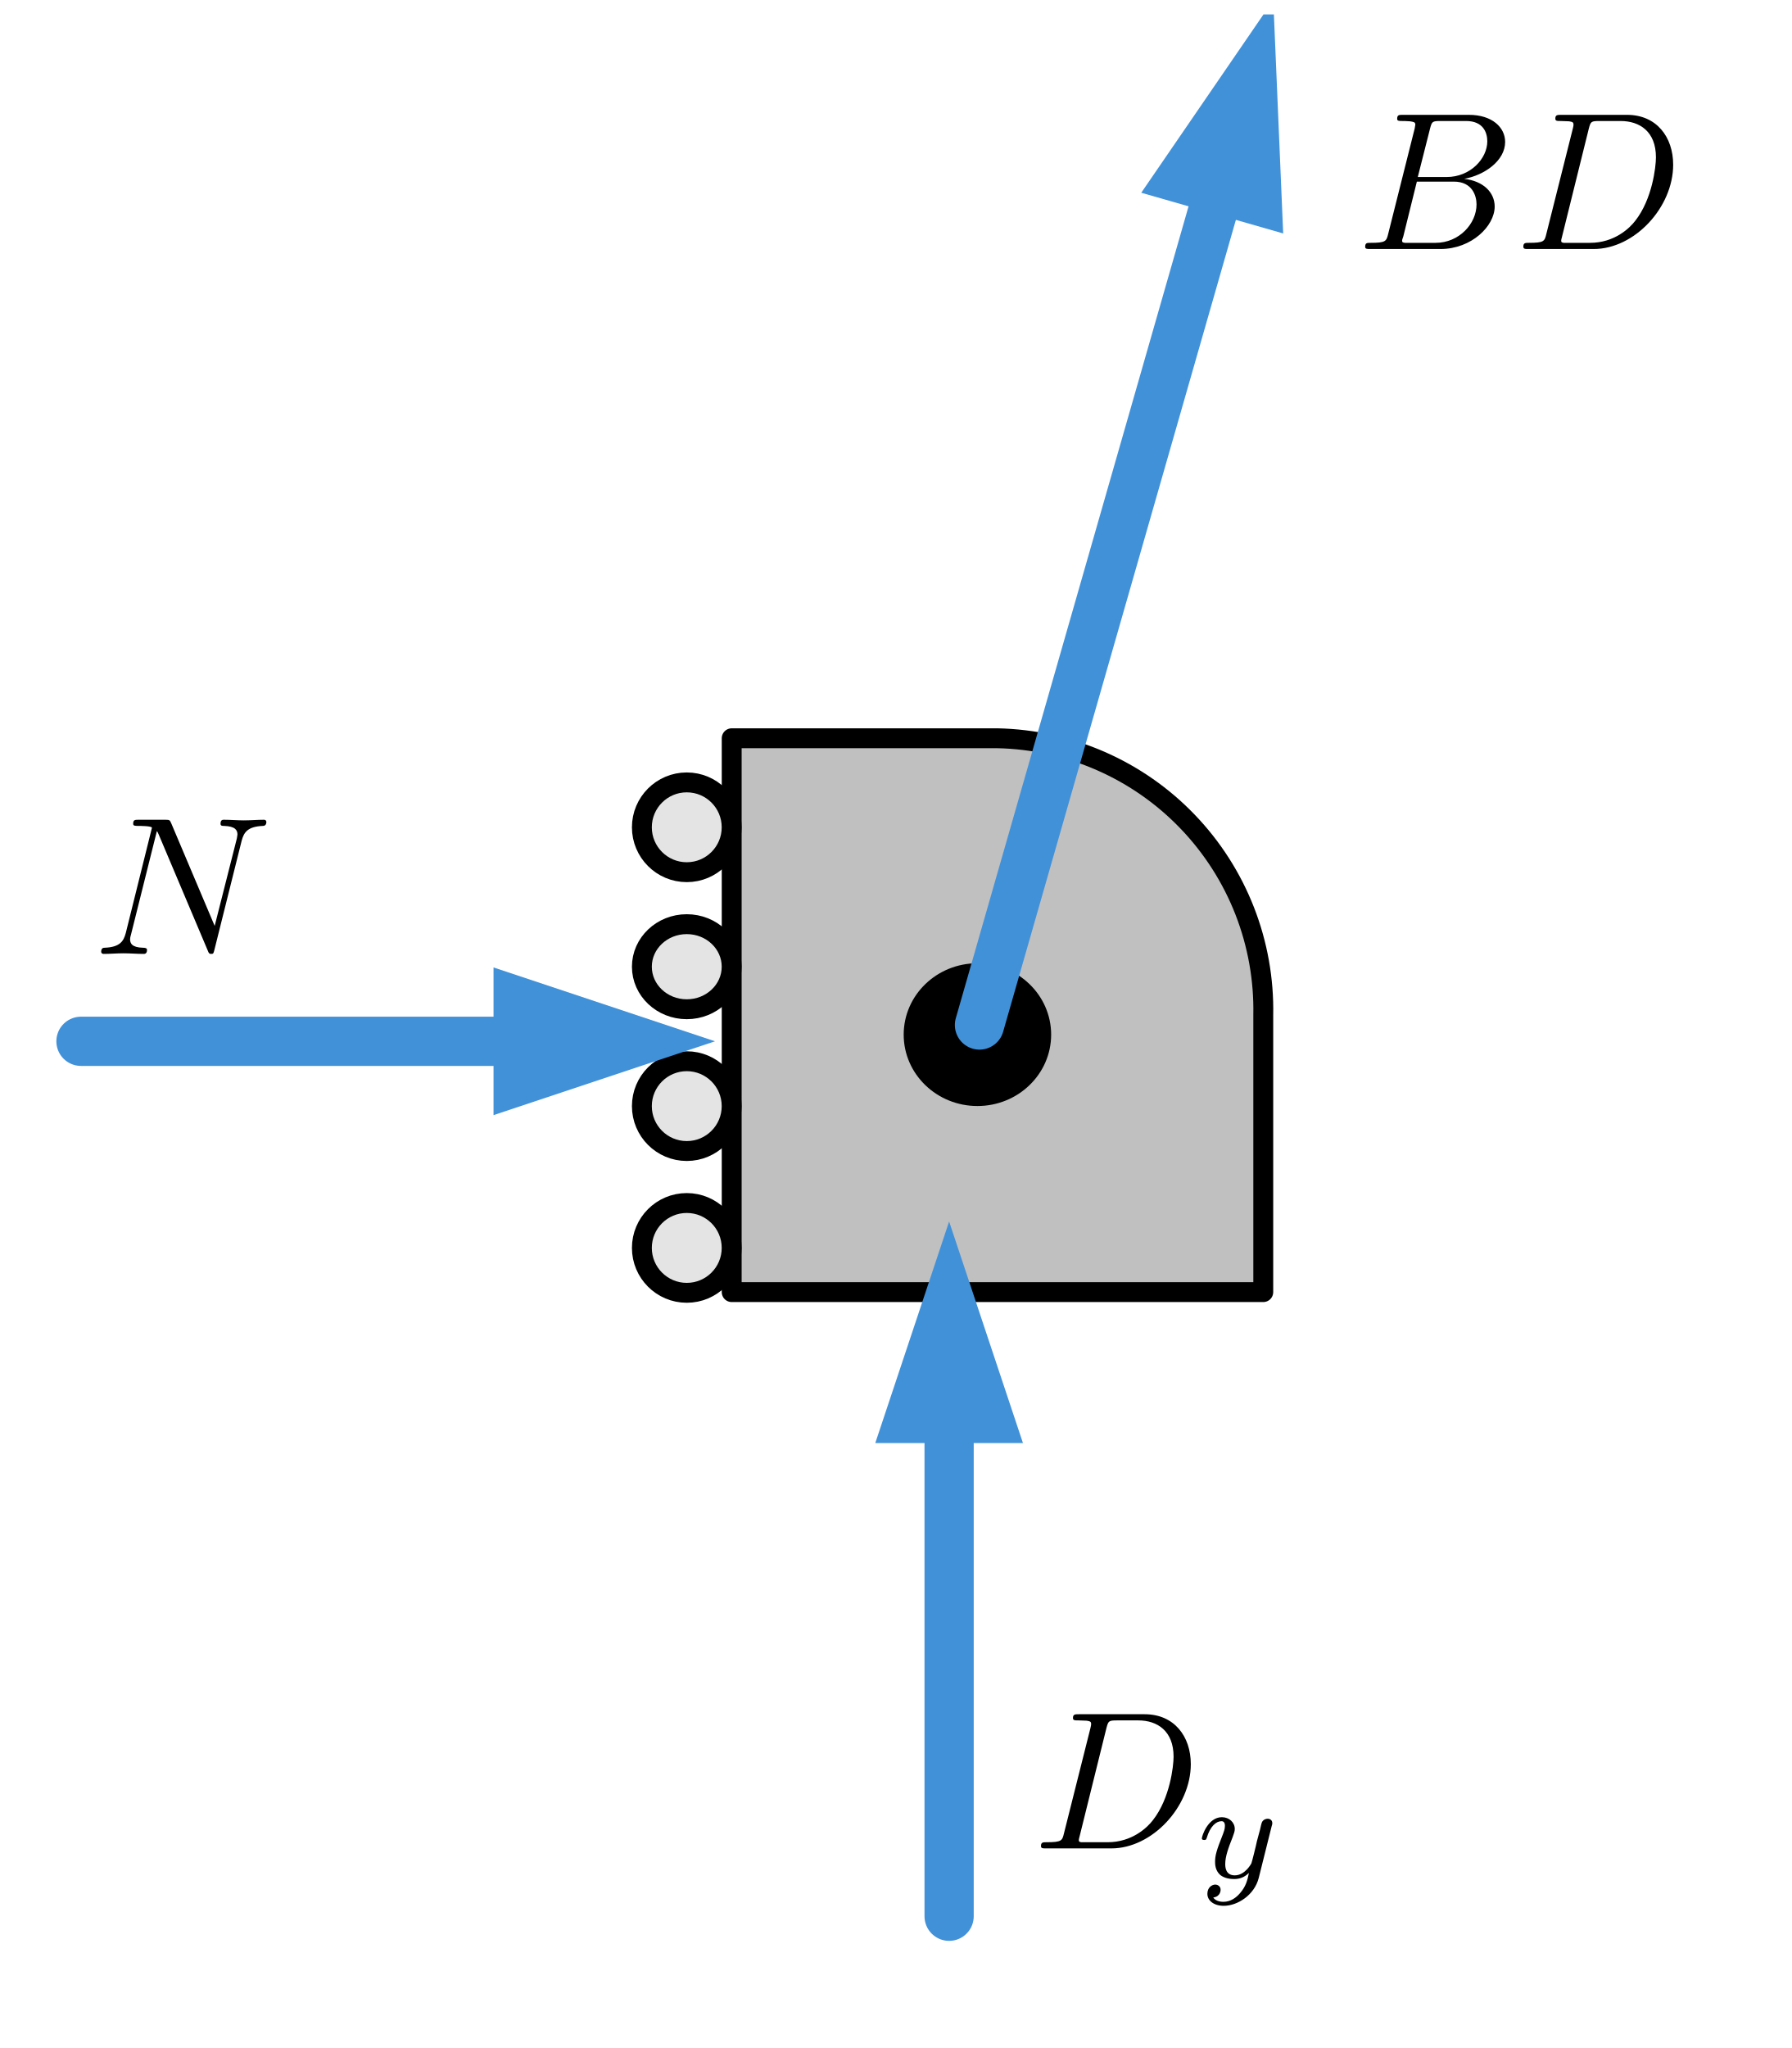
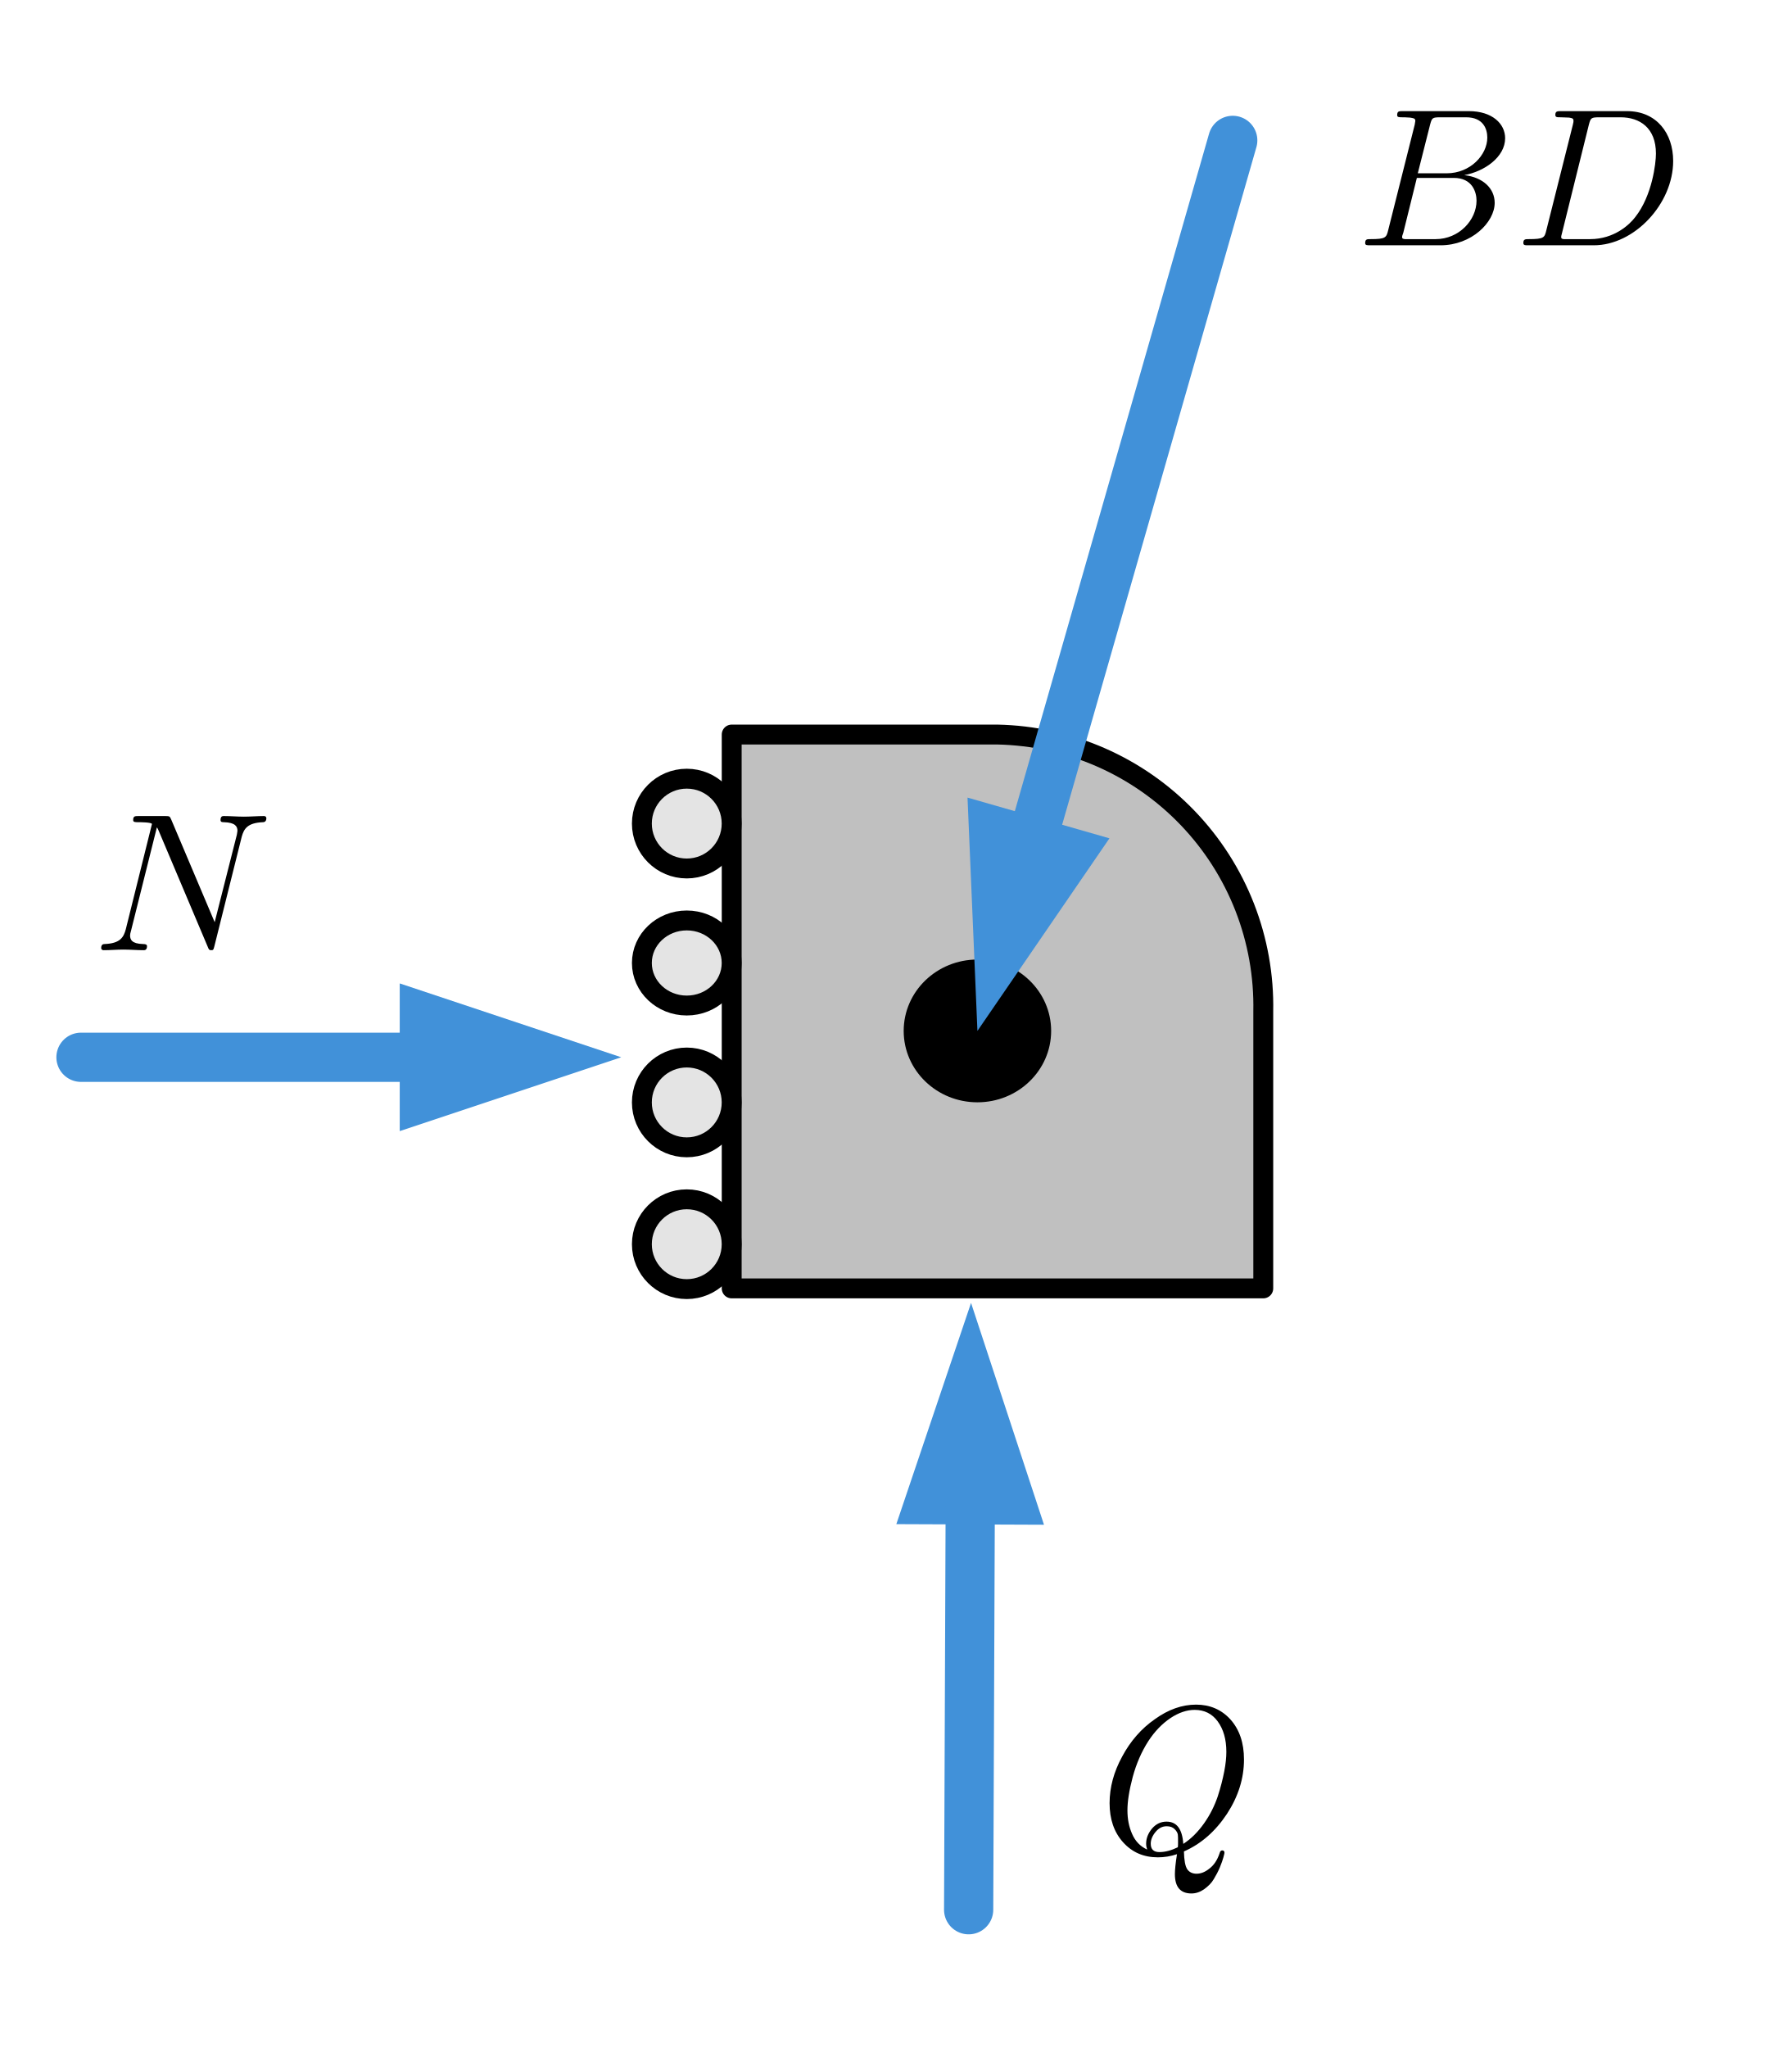
<svg xmlns="http://www.w3.org/2000/svg" width="100%" height="100%" viewBox="0 0 91 104" version="1.1" xml:space="preserve" style="fill-rule:evenodd;clip-rule:evenodd;stroke-linecap:round;stroke-linejoin:round;stroke-miterlimit:10;">
  <g transform="matrix(1,0,0,1,-795,-339)">
-     <g id="Artboard3" transform="matrix(0.718972,0,0,0.747591,151.402,98.8875)">
+     <g id="Artboard3" transform="matrix(0.718972,0,0,0.747591,151.402,98.699)">
      <rect x="895.831" y="322.16" width="125.179" height="137.46" style="fill:none;" />
-       <clipPath id="_clip1">
-         <rect x="895.831" y="322.16" width="125.179" height="137.46" />
-       </clipPath>
-       <g clip-path="url(#_clip1)">
-         <g transform="matrix(0.687351,0,0,0.840344,785.081,-46.8855)">
-           <g transform="matrix(2.02353,0,0,1.59176,120.177,422.928)">
-             <path d="M56.922,46.956L70.422,46.956C72.231,46.994 74.016,47.387 75.673,48.114C77.331,48.841 78.829,49.887 80.082,51.193C81.336,52.498 82.32,54.038 82.979,55.724C83.637,57.41 83.958,59.209 83.922,61.018L83.922,75.081L56.922,75.081L56.922,46.956" style="fill:rgb(192,192,192);fill-rule:nonzero;stroke:black;stroke-width:1.01px;" />
+       <g transform="matrix(0.687351,0,0,0.840344,785.081,-46.8855)">
+         <g transform="matrix(2.02353,0,0,1.59176,120.177,422.928)">
+           <path d="M56.922,46.956L70.422,46.956C72.231,46.994 74.016,47.387 75.673,48.114C77.331,48.841 78.829,49.887 80.082,51.193C81.336,52.498 82.32,54.038 82.979,55.724C83.637,57.41 83.958,59.209 83.922,61.018L83.922,75.081L56.922,75.081L56.922,46.956" style="fill:rgb(192,192,192);fill-rule:nonzero;stroke:black;stroke-width:1.01px;" />
+         </g>
+         <g transform="matrix(0,-1.59176,-2.02353,0,373.522,591.841)">
+           <path d="M54.64,68.28C55.899,68.28 56.92,69.301 56.92,70.56C56.92,71.819 55.899,72.84 54.64,72.84C53.381,72.84 52.36,71.819 52.36,70.56C52.36,69.301 53.381,68.28 54.64,68.28" style="fill:rgb(228,228,228);fill-rule:nonzero;stroke:black;stroke-width:1.01px;stroke-linecap:butt;" />
+         </g>
+         <g transform="matrix(0,-1.59176,-2.02353,0,359.196,603.11)">
+           <path d="M54.64,61.2C55.833,61.2 56.8,62.221 56.8,63.48C56.8,64.739 55.833,65.76 54.64,65.76C53.447,65.76 52.48,64.739 52.48,63.48C52.48,62.221 53.447,61.2 54.64,61.2" style="fill:rgb(228,228,228);fill-rule:nonzero;stroke:black;stroke-width:1.01px;stroke-linecap:butt;" />
+         </g>
+         <g transform="matrix(0,-1.59176,-2.02353,0,344.869,614.38)">
+           <path d="M54.64,54.12C55.899,54.12 56.92,55.141 56.92,56.4C56.92,57.659 55.899,58.68 54.64,58.68C53.381,58.68 52.36,57.659 52.36,56.4C52.36,55.141 53.381,54.12 54.64,54.12" style="fill:rgb(228,228,228);fill-rule:nonzero;stroke:black;stroke-width:1.01px;stroke-linecap:butt;" />
+         </g>
+         <g transform="matrix(0,-1.59176,-2.02353,0,330.3,625.841)">
+           <path d="M54.64,46.92C55.899,46.92 56.92,47.941 56.92,49.2C56.92,50.459 55.899,51.48 54.64,51.48C53.381,51.48 52.36,50.459 52.36,49.2C52.36,47.941 53.381,46.92 54.64,46.92" style="fill:rgb(228,228,228);fill-rule:nonzero;stroke:black;stroke-width:1.01px;stroke-linecap:butt;" />
+         </g>
+         <g transform="matrix(0,-1.59176,-2.02353,0,374.014,626.556)">
+           <path d="M65.92,52.8C67.643,52.8 69.04,54.251 69.04,56.04C69.04,57.829 67.643,59.28 65.92,59.28C64.197,59.28 62.8,57.829 62.8,56.04C62.8,54.251 64.197,52.8 65.92,52.8" style="fill-rule:nonzero;stroke:black;stroke-width:1.01px;stroke-linecap:butt;" />
+         </g>
+         <g transform="matrix(3.71716e-16,3.80303,-2.02353,7.76228e-17,508.608,132.495)">
+           <g transform="matrix(2.04108e-17,-1,0.418552,7.68867e-17,80.4097,172.2)">
+             <path d="M45.527,77.398L49.322,66.163L53.027,77.428L45.527,77.398Z" style="fill:rgb(65,145,217);" />
+             <path d="M49.2,96.978C49.2,96.978 49.25,84.258 49.286,75.163" style="fill:none;stroke:rgb(65,145,217);stroke-width:2.5px;stroke-miterlimit:1.5;" />
          </g>
-           <g transform="matrix(0,-1.59176,-2.02353,0,373.522,591.841)">
-             <path d="M54.64,68.28C55.899,68.28 56.92,69.301 56.92,70.56C56.92,71.819 55.899,72.84 54.64,72.84C53.381,72.84 52.36,71.819 52.36,70.56C52.36,69.301 53.381,68.28 54.64,68.28" style="fill:rgb(228,228,228);fill-rule:nonzero;stroke:black;stroke-width:1.01px;stroke-linecap:butt;" />
+         </g>
+         <g transform="matrix(5.04771,0,0,1.59176,-386.768,327.971)">
+           <g transform="matrix(0.400881,-0,-0,1,108.351,69.31)">
+             <path d="M20.303,49.94L31.553,53.69L20.303,57.44L20.303,49.94Z" style="fill:rgb(65,145,217);" />
+             <path d="M4.113,53.69L22.553,53.69" style="fill:none;stroke:rgb(65,145,217);stroke-width:2.5px;stroke-miterlimit:1.5;" />
          </g>
-           <g transform="matrix(0,-1.59176,-2.02353,0,359.196,603.11)">
-             <path d="M54.64,61.2C55.833,61.2 56.8,62.221 56.8,63.48C56.8,64.739 55.833,65.76 54.64,65.76C53.447,65.76 52.48,64.739 52.48,63.48C52.48,62.221 53.447,61.2 54.64,61.2" style="fill:rgb(228,228,228);fill-rule:nonzero;stroke:black;stroke-width:1.01px;stroke-linecap:butt;" />
-           </g>
-           <g transform="matrix(0,-1.59176,-2.02353,0,344.869,614.38)">
-             <path d="M54.64,54.12C55.899,54.12 56.92,55.141 56.92,56.4C56.92,57.659 55.899,58.68 54.64,58.68C53.381,58.68 52.36,57.659 52.36,56.4C52.36,55.141 53.381,54.12 54.64,54.12" style="fill:rgb(228,228,228);fill-rule:nonzero;stroke:black;stroke-width:1.01px;stroke-linecap:butt;" />
-           </g>
-           <g transform="matrix(0,-1.59176,-2.02353,0,330.3,625.841)">
-             <path d="M54.64,46.92C55.899,46.92 56.92,47.941 56.92,49.2C56.92,50.459 55.899,51.48 54.64,51.48C53.381,51.48 52.36,50.459 52.36,49.2C52.36,47.941 53.381,46.92 54.64,46.92" style="fill:rgb(228,228,228);fill-rule:nonzero;stroke:black;stroke-width:1.01px;stroke-linecap:butt;" />
-           </g>
-           <g transform="matrix(0,-1.59176,-2.02353,0,374.014,626.556)">
-             <path d="M65.92,52.8C67.643,52.8 69.04,54.251 69.04,56.04C69.04,57.829 67.643,59.28 65.92,59.28C64.197,59.28 62.8,57.829 62.8,56.04C62.8,54.251 64.197,52.8 65.92,52.8" style="fill-rule:nonzero;stroke:black;stroke-width:1.01px;stroke-linecap:butt;" />
-           </g>
-           <g transform="matrix(3.71716e-16,3.80303,-2.02353,7.76228e-17,506.601,132.723)">
-             <g transform="matrix(2.04108e-17,-1,0.418552,7.68867e-17,80.2708,171.208)">
-               <path d="M44.458,73.279L48.208,62.029L51.958,73.279L44.458,73.279Z" style="fill:rgb(65,145,217);" />
-               <path d="M48.208,97.31L48.208,71.029" style="fill:none;stroke:rgb(65,145,217);stroke-width:2.5px;stroke-miterlimit:1.5;" />
-             </g>
-           </g>
-           <g transform="matrix(2.02353,0,0,1.59176,262.976,572.95)">
+         </g>
+         <g transform="matrix(2.02353,0,0,1.59176,169.764,515.102)">
+           <g>
            <g id="surface1">
-               <g transform="matrix(1,0,0,1,1.656,9.081)">
+               <g>
                <g id="glyph0-1">
-                   <path d="M1.578,-0.781C1.484,-0.391 1.469,-0.313 0.672,-0.313C0.516,-0.313 0.406,-0.313 0.406,-0.125C0.406,0 0.484,0 0.672,0L3.984,0C6.047,0 8.016,-2.109 8.016,-4.281C8.016,-5.688 7.172,-6.813 5.672,-6.813L2.328,-6.813C2.141,-6.813 2.031,-6.813 2.031,-6.625C2.031,-6.5 2.109,-6.5 2.313,-6.5C2.438,-6.5 2.625,-6.484 2.734,-6.484C2.906,-6.453 2.953,-6.438 2.953,-6.313C2.953,-6.281 2.953,-6.25 2.922,-6.125L1.578,-0.781ZM3.734,-6.125C3.828,-6.469 3.844,-6.5 4.281,-6.5L5.344,-6.5C6.313,-6.5 7.141,-5.969 7.141,-4.656C7.141,-4.172 6.953,-2.531 6.094,-1.438C5.813,-1.063 5.031,-0.313 3.797,-0.313L2.453,-0.313C2.359,-0.328 2.328,-0.344 2.328,-0.422C2.328,-0.453 2.328,-0.469 2.375,-0.641L3.734,-6.125Z" style="fill-rule:nonzero;" />
-                 </g>
-               </g>
-               <g transform="matrix(1,0,0,1,9.905,10.575)">
-                 <g id="glyph1-1">
-                   <path d="M3.875,-2.625C3.906,-2.719 3.906,-2.734 3.906,-2.781C3.906,-2.922 3.797,-3 3.672,-3C3.594,-3 3.469,-2.969 3.391,-2.844C3.359,-2.797 3.313,-2.578 3.281,-2.438L3.125,-1.859C3.094,-1.688 2.875,-0.813 2.844,-0.734C2.844,-0.734 2.531,-0.125 2,-0.125C1.516,-0.125 1.516,-0.578 1.516,-0.703C1.516,-1.078 1.672,-1.516 1.891,-2.063C1.969,-2.281 2,-2.359 2,-2.484C2,-2.813 1.719,-3.078 1.344,-3.078C0.641,-3.078 0.328,-2.125 0.328,-2C0.328,-1.922 0.422,-1.922 0.453,-1.922C0.547,-1.922 0.547,-1.953 0.578,-2.031C0.75,-2.609 1.047,-2.875 1.328,-2.875C1.438,-2.875 1.5,-2.797 1.5,-2.641C1.5,-2.469 1.438,-2.328 1.406,-2.234C1.063,-1.375 1,-1.125 1,-0.813C1,-0.703 1,-0.375 1.266,-0.141C1.484,0.031 1.781,0.063 1.969,0.063C2.25,0.063 2.5,-0.031 2.719,-0.25C2.641,0.141 2.563,0.438 2.266,0.781C2.078,1 1.797,1.219 1.422,1.219C1.375,1.219 1.047,1.219 0.906,1C1.281,0.953 1.281,0.625 1.281,0.609C1.281,0.391 1.078,0.344 1.016,0.344C0.844,0.344 0.609,0.484 0.609,0.813C0.609,1.156 0.938,1.422 1.438,1.422C2.141,1.422 3,0.875 3.219,0L3.875,-2.625Z" style="fill-rule:nonzero;" />
-                 </g>
-               </g>
-             </g>
-           </g>
-           <g transform="matrix(4.26862,0,0,1.59176,-301.069,326.379)">
-             <g transform="matrix(0.474047,-0,-0,1,108.05,70.1214)">
-               <path d="M25.068,49.129L36.318,52.879L25.068,56.629L25.068,49.129Z" style="fill:rgb(65,145,217);" />
-               <path d="M4.113,52.879L27.318,52.879" style="fill:none;stroke:rgb(65,145,217);stroke-width:2.5px;stroke-miterlimit:1.5;" />
-             </g>
-           </g>
-           <g transform="matrix(2.02353,0,0,1.59176,169.764,515.102)">
-             <g>
-               <g id="surface11">
-                 <g>
-                   <g id="glyph0-11">
-                     <path d="M7.531,-5.766C7.641,-6.156 7.813,-6.469 8.609,-6.5C8.656,-6.5 8.781,-6.516 8.781,-6.703C8.781,-6.703 8.781,-6.813 8.656,-6.813C8.328,-6.813 7.969,-6.781 7.641,-6.781C7.313,-6.781 6.953,-6.813 6.625,-6.813C6.563,-6.813 6.453,-6.813 6.453,-6.609C6.453,-6.5 6.547,-6.5 6.625,-6.5C7.203,-6.484 7.313,-6.281 7.313,-6.063C7.313,-6.031 7.281,-5.875 7.281,-5.859L6.156,-1.422L3.953,-6.625C3.875,-6.797 3.875,-6.813 3.641,-6.813L2.297,-6.813C2.109,-6.813 2.016,-6.813 2.016,-6.609C2.016,-6.5 2.109,-6.5 2.297,-6.5C2.344,-6.5 2.969,-6.5 2.969,-6.406L1.641,-1.063C1.531,-0.656 1.359,-0.344 0.563,-0.313C0.5,-0.313 0.391,-0.297 0.391,-0.109C0.391,-0.047 0.438,0 0.516,0C0.844,0 1.188,-0.031 1.516,-0.031C1.859,-0.031 2.219,0 2.547,0C2.594,0 2.719,0 2.719,-0.203C2.719,-0.297 2.625,-0.313 2.516,-0.313C1.938,-0.328 1.859,-0.547 1.859,-0.75C1.859,-0.813 1.875,-0.875 1.906,-0.984L3.219,-6.234C3.266,-6.188 3.266,-6.156 3.313,-6.063L5.797,-0.188C5.859,-0.016 5.891,0 5.984,0C6.094,0 6.094,-0.031 6.141,-0.203L7.531,-5.766Z" style="fill-rule:nonzero;" />
-                   </g>
+                   <path d="M7.531,-5.766C7.641,-6.156 7.813,-6.469 8.609,-6.5C8.656,-6.5 8.781,-6.516 8.781,-6.703C8.781,-6.703 8.781,-6.813 8.656,-6.813C8.328,-6.813 7.969,-6.781 7.641,-6.781C7.313,-6.781 6.953,-6.813 6.625,-6.813C6.563,-6.813 6.453,-6.813 6.453,-6.609C6.453,-6.5 6.547,-6.5 6.625,-6.5C7.203,-6.484 7.313,-6.281 7.313,-6.063C7.313,-6.031 7.281,-5.875 7.281,-5.859L6.156,-1.422L3.953,-6.625C3.875,-6.797 3.875,-6.813 3.641,-6.813L2.297,-6.813C2.109,-6.813 2.016,-6.813 2.016,-6.609C2.016,-6.5 2.109,-6.5 2.297,-6.5C2.344,-6.5 2.969,-6.5 2.969,-6.406L1.641,-1.063C1.531,-0.656 1.359,-0.344 0.563,-0.313C0.5,-0.313 0.391,-0.297 0.391,-0.109C0.391,-0.047 0.438,0 0.516,0C0.844,0 1.188,-0.031 1.516,-0.031C1.859,-0.031 2.219,0 2.547,0C2.594,0 2.719,0 2.719,-0.203C2.719,-0.297 2.625,-0.313 2.516,-0.313C1.938,-0.328 1.859,-0.547 1.859,-0.75C1.859,-0.813 1.875,-0.875 1.906,-0.984L3.219,-6.234C3.266,-6.188 3.266,-6.156 3.313,-6.063L5.797,-0.188C5.859,-0.016 5.891,0 5.984,0C6.094,0 6.094,-0.031 6.141,-0.203L7.531,-5.766Z" style="fill-rule:nonzero;" />
                </g>
              </g>
            </g>
          </g>
        </g>
-         <g transform="matrix(-1.5733,5.27672,-1.33699,-0.368701,1319.18,-202.328)">
-           <g transform="matrix(-0.0671664,-0.961262,0.234237,-0.275637,112.15,185.169)">
-             <path d="M57.967,9.786L64.673,0.005L65.176,11.853L57.967,9.786Z" style="fill:rgb(65,145,217);" />
-             <path d="M49.749,52.049L62.192,8.656" style="fill:none;stroke:rgb(65,145,217);stroke-width:2.5px;stroke-miterlimit:1.5;" />
+       </g>
+       <g transform="matrix(-1.63962,5.49914,-1.33699,-0.368701,1327.06,-228.585)">
+         <g transform="matrix(-0.0644497,-0.961262,0.224763,-0.275637,112.433,185.152)">
+           <path d="M56.351,42.571L49.645,52.351L49.142,40.503L56.351,42.571Z" style="fill:rgb(65,145,217);" />
+           <path d="M62.613,7.129C62.613,7.129 55.891,30.572 52.126,43.7" style="fill:none;stroke:rgb(65,145,217);stroke-width:2.5px;stroke-miterlimit:1.5;" />
+         </g>
+       </g>
+       <g transform="matrix(1.39087,0,0,1.33763,988.719,326.061)">
+         <g id="surface11">
+           <g>
+             <g id="glyph0-11" transform="matrix(1,0,0,1,1.656,8.997)">
+               <path d="M1.594,-0.781C1.5,-0.391 1.469,-0.313 0.688,-0.313C0.516,-0.313 0.422,-0.313 0.422,-0.109C0.422,0 0.516,0 0.688,0L4.25,0C5.828,0 7,-1.172 7,-2.156C7,-2.875 6.422,-3.453 5.453,-3.563C6.484,-3.75 7.531,-4.484 7.531,-5.438C7.531,-6.172 6.875,-6.813 5.688,-6.813L2.328,-6.813C2.141,-6.813 2.047,-6.813 2.047,-6.609C2.047,-6.5 2.141,-6.5 2.328,-6.5C2.344,-6.5 2.531,-6.5 2.703,-6.484C2.875,-6.453 2.969,-6.453 2.969,-6.313C2.969,-6.281 2.953,-6.25 2.938,-6.125L1.594,-0.781ZM3.094,-3.656L3.719,-6.125C3.813,-6.469 3.828,-6.5 4.25,-6.5L5.547,-6.5C6.422,-6.5 6.625,-5.906 6.625,-5.469C6.625,-4.594 5.766,-3.656 4.563,-3.656L3.094,-3.656ZM4,-0.313L2.438,-0.313C2.328,-0.328 2.297,-0.344 2.297,-0.422C2.297,-0.453 2.297,-0.469 2.359,-0.641L3.047,-3.422L4.922,-3.422C5.875,-3.422 6.078,-2.688 6.078,-2.266C6.078,-1.281 5.188,-0.313 4,-0.313Z" style="fill-rule:nonzero;" />
+             </g>
+             <g id="glyph0-2" transform="matrix(1,0,0,1,9.70578,8.997)">
+               <path d="M1.578,-0.781C1.484,-0.391 1.469,-0.313 0.672,-0.313C0.516,-0.313 0.406,-0.313 0.406,-0.125C0.406,0 0.484,0 0.672,0L3.984,0C6.047,0 8.016,-2.109 8.016,-4.281C8.016,-5.688 7.172,-6.813 5.672,-6.813L2.328,-6.813C2.141,-6.813 2.031,-6.813 2.031,-6.625C2.031,-6.5 2.109,-6.5 2.313,-6.5C2.438,-6.5 2.625,-6.484 2.734,-6.484C2.906,-6.453 2.953,-6.438 2.953,-6.313C2.953,-6.281 2.953,-6.25 2.922,-6.125L1.578,-0.781ZM3.734,-6.125C3.828,-6.469 3.844,-6.5 4.281,-6.5L5.344,-6.5C6.313,-6.5 7.141,-5.969 7.141,-4.656C7.141,-4.172 6.953,-2.531 6.094,-1.438C5.813,-1.063 5.031,-0.313 3.797,-0.313L2.453,-0.313C2.359,-0.328 2.328,-0.344 2.328,-0.422C2.328,-0.453 2.328,-0.469 2.375,-0.641L3.734,-6.125Z" style="fill-rule:nonzero;" />
+             </g>
          </g>
        </g>
-         <g transform="matrix(1.39087,0,0,1.33763,988.719,326.061)">
-           <g id="surface12">
-             <g>
-               <g id="glyph0-12" transform="matrix(1,0,0,1,1.656,8.997)">
-                 <path d="M1.594,-0.781C1.5,-0.391 1.469,-0.313 0.688,-0.313C0.516,-0.313 0.422,-0.313 0.422,-0.109C0.422,0 0.516,0 0.688,0L4.25,0C5.828,0 7,-1.172 7,-2.156C7,-2.875 6.422,-3.453 5.453,-3.563C6.484,-3.75 7.531,-4.484 7.531,-5.438C7.531,-6.172 6.875,-6.813 5.688,-6.813L2.328,-6.813C2.141,-6.813 2.047,-6.813 2.047,-6.609C2.047,-6.5 2.141,-6.5 2.328,-6.5C2.344,-6.5 2.531,-6.5 2.703,-6.484C2.875,-6.453 2.969,-6.453 2.969,-6.313C2.969,-6.281 2.953,-6.25 2.938,-6.125L1.594,-0.781ZM3.094,-3.656L3.719,-6.125C3.813,-6.469 3.828,-6.5 4.25,-6.5L5.547,-6.5C6.422,-6.5 6.625,-5.906 6.625,-5.469C6.625,-4.594 5.766,-3.656 4.563,-3.656L3.094,-3.656ZM4,-0.313L2.438,-0.313C2.328,-0.328 2.297,-0.344 2.297,-0.422C2.297,-0.453 2.297,-0.469 2.359,-0.641L3.047,-3.422L4.922,-3.422C5.875,-3.422 6.078,-2.688 6.078,-2.266C6.078,-1.281 5.188,-0.313 4,-0.313Z" style="fill-rule:nonzero;" />
-               </g>
-               <g id="glyph0-2" transform="matrix(1,0,0,1,9.70578,8.997)">
-                 <path d="M1.578,-0.781C1.484,-0.391 1.469,-0.313 0.672,-0.313C0.516,-0.313 0.406,-0.313 0.406,-0.125C0.406,0 0.484,0 0.672,0L3.984,0C6.047,0 8.016,-2.109 8.016,-4.281C8.016,-5.688 7.172,-6.813 5.672,-6.813L2.328,-6.813C2.141,-6.813 2.031,-6.813 2.031,-6.625C2.031,-6.5 2.109,-6.5 2.313,-6.5C2.438,-6.5 2.625,-6.484 2.734,-6.484C2.906,-6.453 2.953,-6.438 2.953,-6.313C2.953,-6.281 2.953,-6.25 2.922,-6.125L1.578,-0.781ZM3.734,-6.125C3.828,-6.469 3.844,-6.5 4.281,-6.5L5.344,-6.5C6.313,-6.5 7.141,-5.969 7.141,-4.656C7.141,-4.172 6.953,-2.531 6.094,-1.438C5.813,-1.063 5.031,-0.313 3.797,-0.313L2.453,-0.313C2.359,-0.328 2.328,-0.344 2.328,-0.422C2.328,-0.453 2.328,-0.469 2.375,-0.641L3.734,-6.125Z" style="fill-rule:nonzero;" />
-               </g>
-             </g>
-           </g>
+       </g>
+       <g transform="matrix(1.39087,0,0,1.33763,-43.5011,-80.053)">
+         <g transform="matrix(10.6667,0,0,10.6667,729.657,394.231)">
+           <path d="M0.148,-0.236C0.148,-0.311 0.168,-0.385 0.208,-0.458C0.247,-0.531 0.299,-0.591 0.364,-0.636C0.428,-0.682 0.493,-0.705 0.56,-0.705C0.625,-0.705 0.68,-0.682 0.723,-0.635C0.766,-0.587 0.788,-0.524 0.788,-0.444C0.788,-0.354 0.761,-0.268 0.707,-0.185C0.652,-0.102 0.584,-0.042 0.502,-0.006C0.503,0.036 0.508,0.064 0.518,0.079C0.528,0.093 0.543,0.1 0.562,0.1C0.583,0.1 0.603,0.092 0.624,0.075C0.645,0.059 0.661,0.035 0.672,0.002C0.674,-0.007 0.679,-0.011 0.684,-0.011C0.692,-0.011 0.695,-0.007 0.695,0.001C0.695,0.003 0.693,0.01 0.69,0.022C0.687,0.034 0.681,0.05 0.673,0.07C0.665,0.089 0.655,0.108 0.644,0.126C0.633,0.145 0.617,0.16 0.598,0.174C0.579,0.187 0.559,0.194 0.538,0.194C0.485,0.194 0.459,0.163 0.459,0.102C0.459,0.082 0.462,0.05 0.469,0.007C0.439,0.017 0.409,0.022 0.378,0.022C0.31,0.022 0.255,-0.002 0.212,-0.05C0.169,-0.098 0.148,-0.16 0.148,-0.236ZM0.233,-0.202C0.233,-0.161 0.24,-0.124 0.255,-0.09C0.27,-0.055 0.294,-0.03 0.327,-0.015C0.324,-0.024 0.322,-0.033 0.322,-0.043C0.322,-0.068 0.331,-0.092 0.35,-0.115C0.369,-0.137 0.392,-0.148 0.419,-0.148C0.468,-0.148 0.494,-0.113 0.499,-0.042C0.536,-0.066 0.569,-0.099 0.598,-0.14C0.627,-0.181 0.648,-0.224 0.663,-0.268C0.677,-0.311 0.687,-0.351 0.694,-0.387C0.701,-0.423 0.704,-0.454 0.704,-0.48C0.704,-0.54 0.69,-0.588 0.663,-0.625C0.636,-0.662 0.599,-0.68 0.553,-0.68C0.516,-0.68 0.477,-0.667 0.438,-0.641C0.398,-0.614 0.363,-0.578 0.333,-0.532C0.3,-0.481 0.275,-0.423 0.258,-0.36C0.241,-0.296 0.233,-0.243 0.233,-0.202ZM0.344,-0.043C0.344,-0.016 0.358,-0.003 0.385,-0.003C0.413,-0.003 0.442,-0.011 0.473,-0.026C0.474,-0.031 0.474,-0.04 0.474,-0.054C0.474,-0.067 0.474,-0.078 0.473,-0.086C0.472,-0.094 0.467,-0.103 0.458,-0.112C0.449,-0.121 0.437,-0.126 0.42,-0.126C0.399,-0.126 0.382,-0.117 0.367,-0.099C0.352,-0.081 0.344,-0.062 0.344,-0.043Z" style="fill-rule:nonzero;" />
        </g>
      </g>
    </g>
  </g>
</svg>
